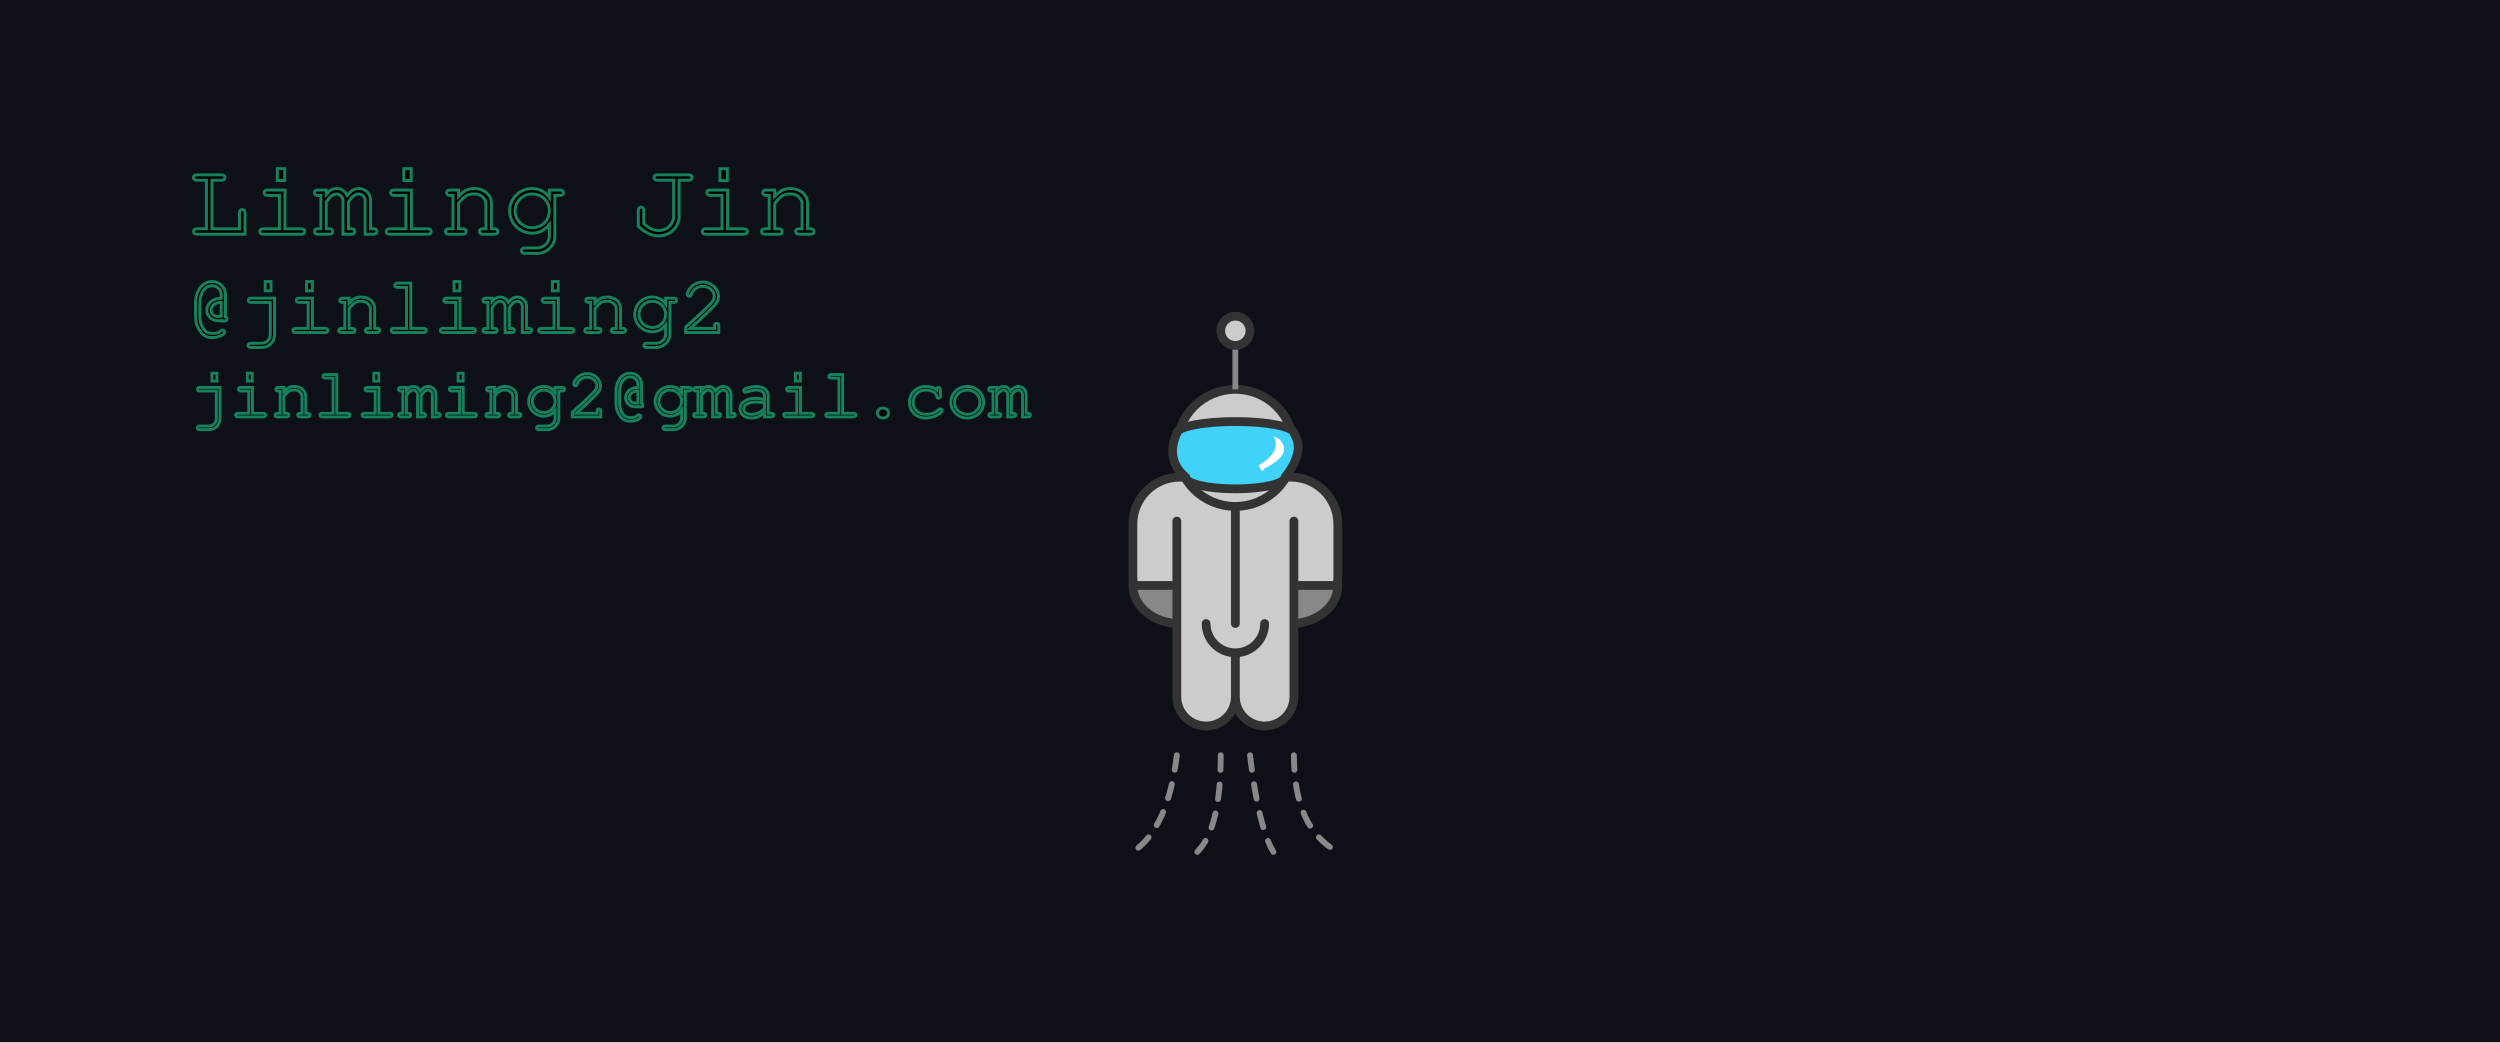
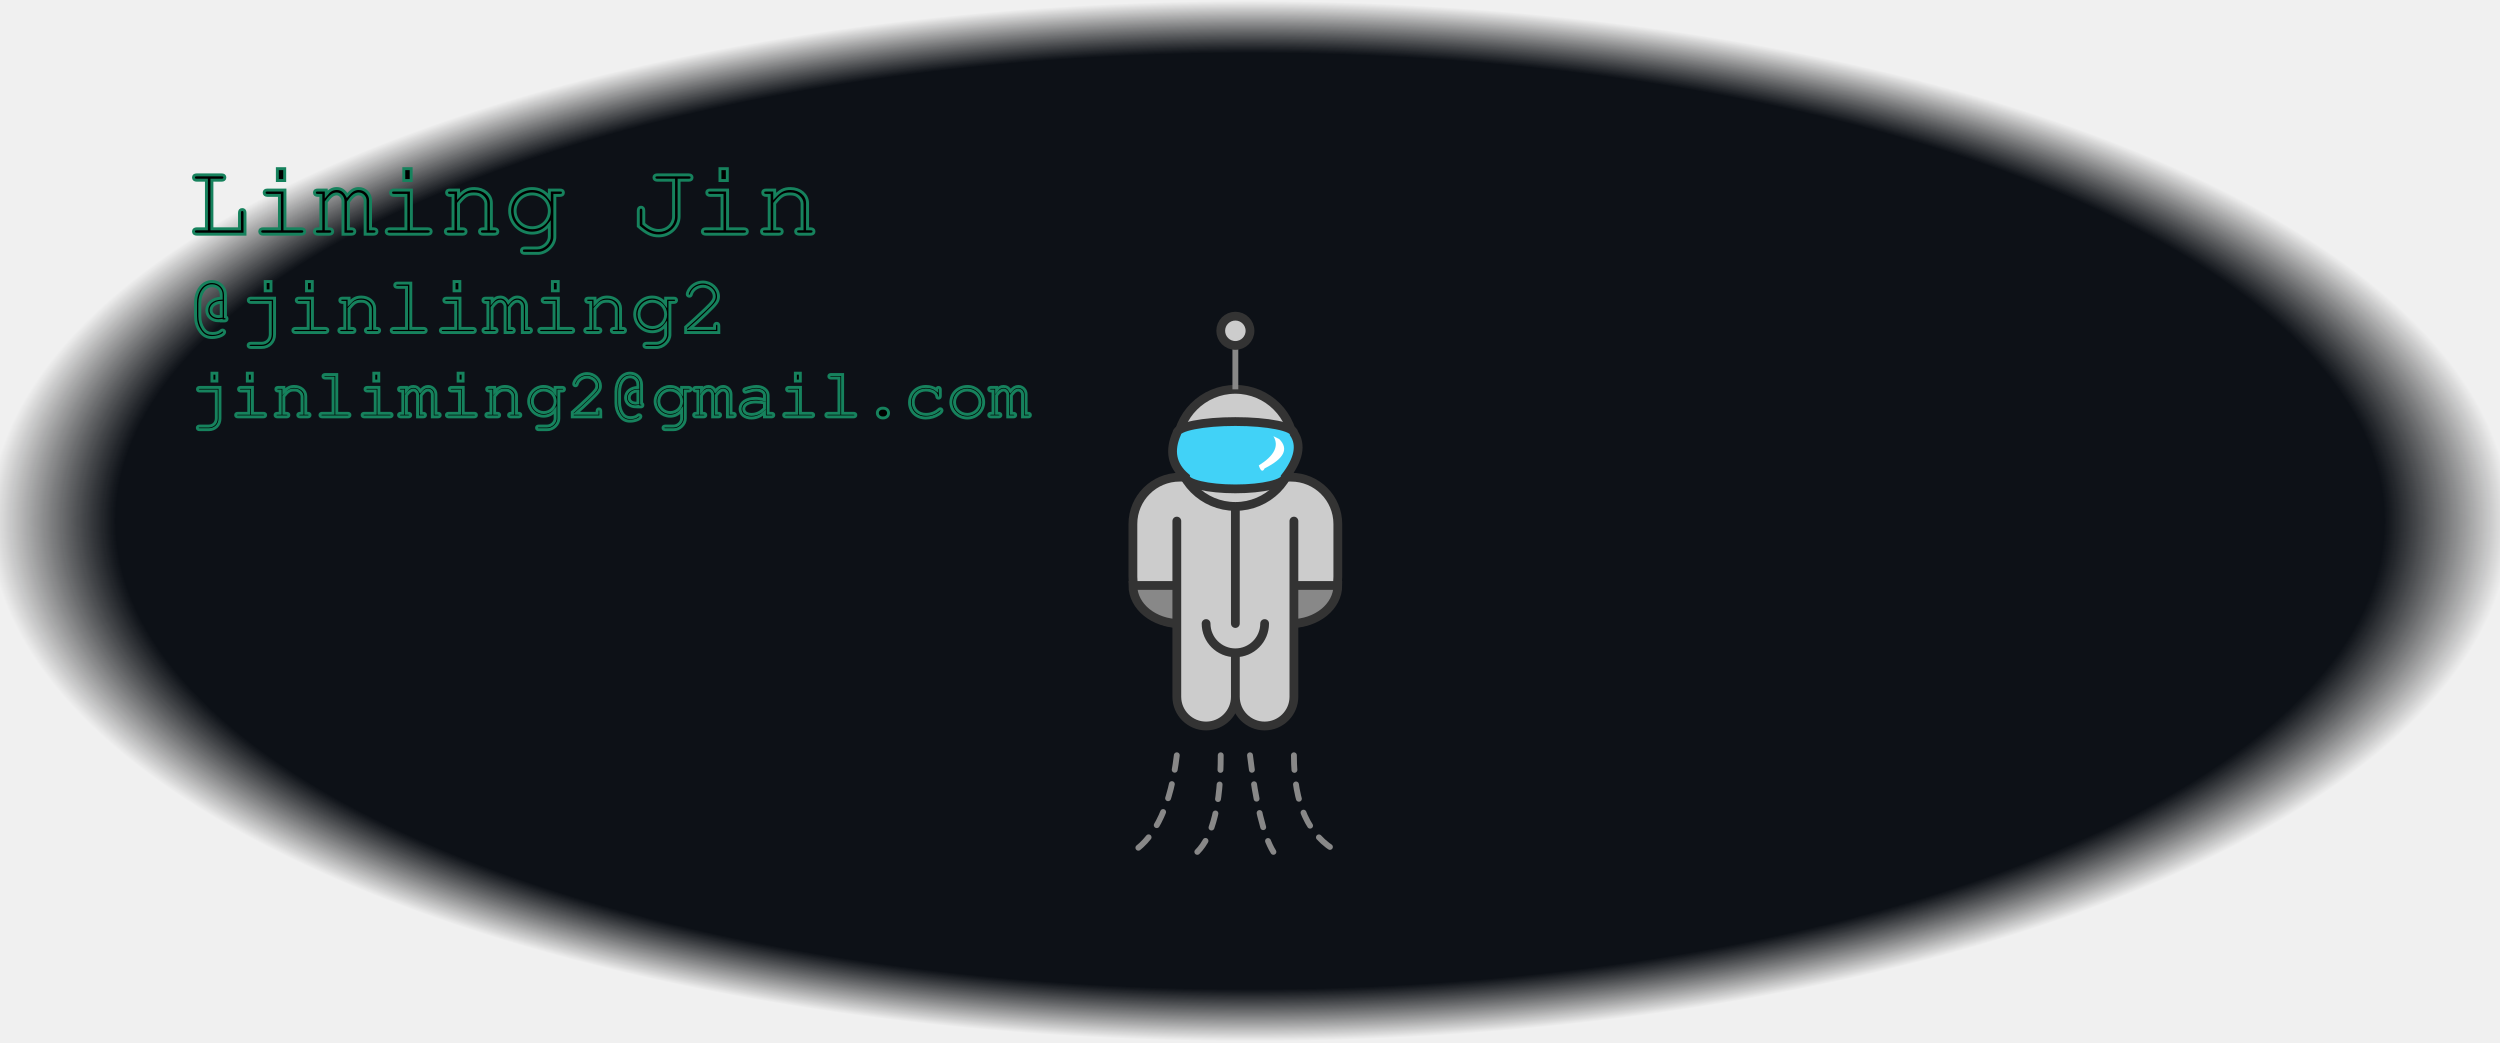
<svg xmlns="http://www.w3.org/2000/svg" width="854" height="356" viewBox="0 0 854 356" preserveAspectRatio="none">
-   <rect fill="#0d1117" x="0" y="0" width="854" height="356" />
-   <g stroke="#555">
+   <defs>
+     <radialGradient id="background">
+       <stop offset="90%" stop-color="#0d1117" />
+       <stop offset="100%" stop-color="transparent" />
+     </radialGradient>
+     <radialGradient id="clip">
+       <stop offset="90%" stop-color="white" />
+       <stop offset="100%" stop-color="black" />
+     </radialGradient>
+     <mask id="meteor">
+       <rect fill="url('#clip')" x="0" y="0" width="854" height="356" />
+     </mask>
+   </defs>
+   <rect fill="url('#background')" x="0" y="0" width="854" height="356" />
+   <g stroke="#555" mask="url('#meteor')">
    <line x1="50" x2="50">
      <animate attributeName="y1" values="-150;400" dur="1s" repeatCount="indefinite" />
      <animate attributeName="y2" values="0;550" dur="1s" repeatCount="indefinite" />
    </line>
    <line x1="160" x2="160">
      <animate attributeName="y1" values="-60;400" dur=".8s" repeatCount="indefinite" />
      <animate attributeName="y2" values="0;460" dur=".8s" repeatCount="indefinite" />
    </line>
    <line x1="280" x2="280">
      <animate attributeName="y1" values="-120;400" dur="1.2s" repeatCount="indefinite" />
      <animate attributeName="y2" values="0;520" dur="1.2s" repeatCount="indefinite" />
    </line>
    <line x1="420" x2="420">
      <animate attributeName="y1" values="-80;400" dur=".7s" repeatCount="indefinite" />
      <animate attributeName="y2" values="0;480" dur=".7s" repeatCount="indefinite" />
    </line>
    <line x1="560" x2="560">
      <animate attributeName="y1" values="-180;400" dur="1.5s" repeatCount="indefinite" />
      <animate attributeName="y2" values="0;580" dur="1.5s" repeatCount="indefinite" />
    </line>
    <line x1="640" x2="640">
      <animate attributeName="y1" values="-80;400" dur="1s" repeatCount="indefinite" />
      <animate attributeName="y2" values="0;480" dur="1s" repeatCount="indefinite" />
    </line>
    <line x1="800" x2="800">
      <animate attributeName="y1" values="-130;400" dur=".9s" repeatCount="indefinite" />
      <animate attributeName="y2" values="0;530" dur=".9s" repeatCount="indefinite" />
    </line>
  </g>
  <g fill="#ccc" stroke="#333" stroke-width="3" stroke-linecap="round" transform="translate(387 108)">
    <animateMotion dur="1s" repeatCount="indefinite" path="m0,0v-2zv2zh-2zh2zv3zv-3zh3zh-3z" />
    <rect x="0" y="55" width="70" height="50" rx="16" />
    <path fill="#888" d="M0,92H70a16,13 0 0 1 -16,13H16a16,13 0 0 1 -16,-13Z" />
    <path d="M15,70v60a10,10 0 0 0 20,0a10,10 0 0 0 20,0v-60m-20,-5v40m0,10v15m-10,-25a10,10 0 0 0 20,0" />
    <circle cx="35" cy="45" r="20" />
    <path fill="#41d2f7" d="M15,40a20,4 0 0 1 40,0q4,6 -3,15a17,4 0 0 1 -34,0q-7,-6 -3,-15" />
    <path fill="#fff" stroke-width="0" d="M50,42q5,5 -5,10q-1,2 -2,-1q8,-5 5,-10z" />
    <rect fill="#888" stroke-width="0" x="34" y="5" width="2" height="20" />
    <circle cx="35" cy="5" r="5" />
    <g fill="transparent" stroke="#888" transform="translate(35 5) rotate(-25)">
      <circle r="10" stroke-dasharray="10 21 10 100" opacity=".0">
        <animate attributeName="opacity" values=".0;1;.0" dur="2s" repeatCount="indefinite" />
      </circle>
      <circle r="16" stroke-dasharray="16 33 16 100" opacity=".0">
        <animate attributeName="opacity" values=".0;1;.0" begin=".5s" dur="2s" repeatCount="indefinite" />
      </circle>
      <circle r="22" stroke-dasharray="22 45 22 100" opacity=".0">
        <animate attributeName="opacity" values=".0;1;.0" begin="1s" dur="2s" repeatCount="indefinite" />
      </circle>
    </g>
    <g fill="transparent" stroke="#888" stroke-width="2" transform="translate(35 150)" stroke-dasharray="5">
      <animate attributeName="stroke-dashoffset" values="100;0" dur="1s" repeatCount="indefinite" />
      <path d="m-20,0q-3,25 -15,33" />
      <path d="m-5,0q0,25 -8,33" />
      <path d="m5,0q3,25 8,33" />
      <path d="m20,0q0,25 15,33" />
    </g>
  </g>
  <g transform="translate(64 80)">
    <text stroke="#16825d" font-family="courier">
      <tspan font-size="36">Liming Jin</tspan>
      <tspan x="0" dy="1.2em" font-size="28">@jinliming2</tspan>
      <tspan x="0" dy="1.2em" font-size="24">jinliming2@gmail.com</tspan>
    </text>
  </g>
</svg>
